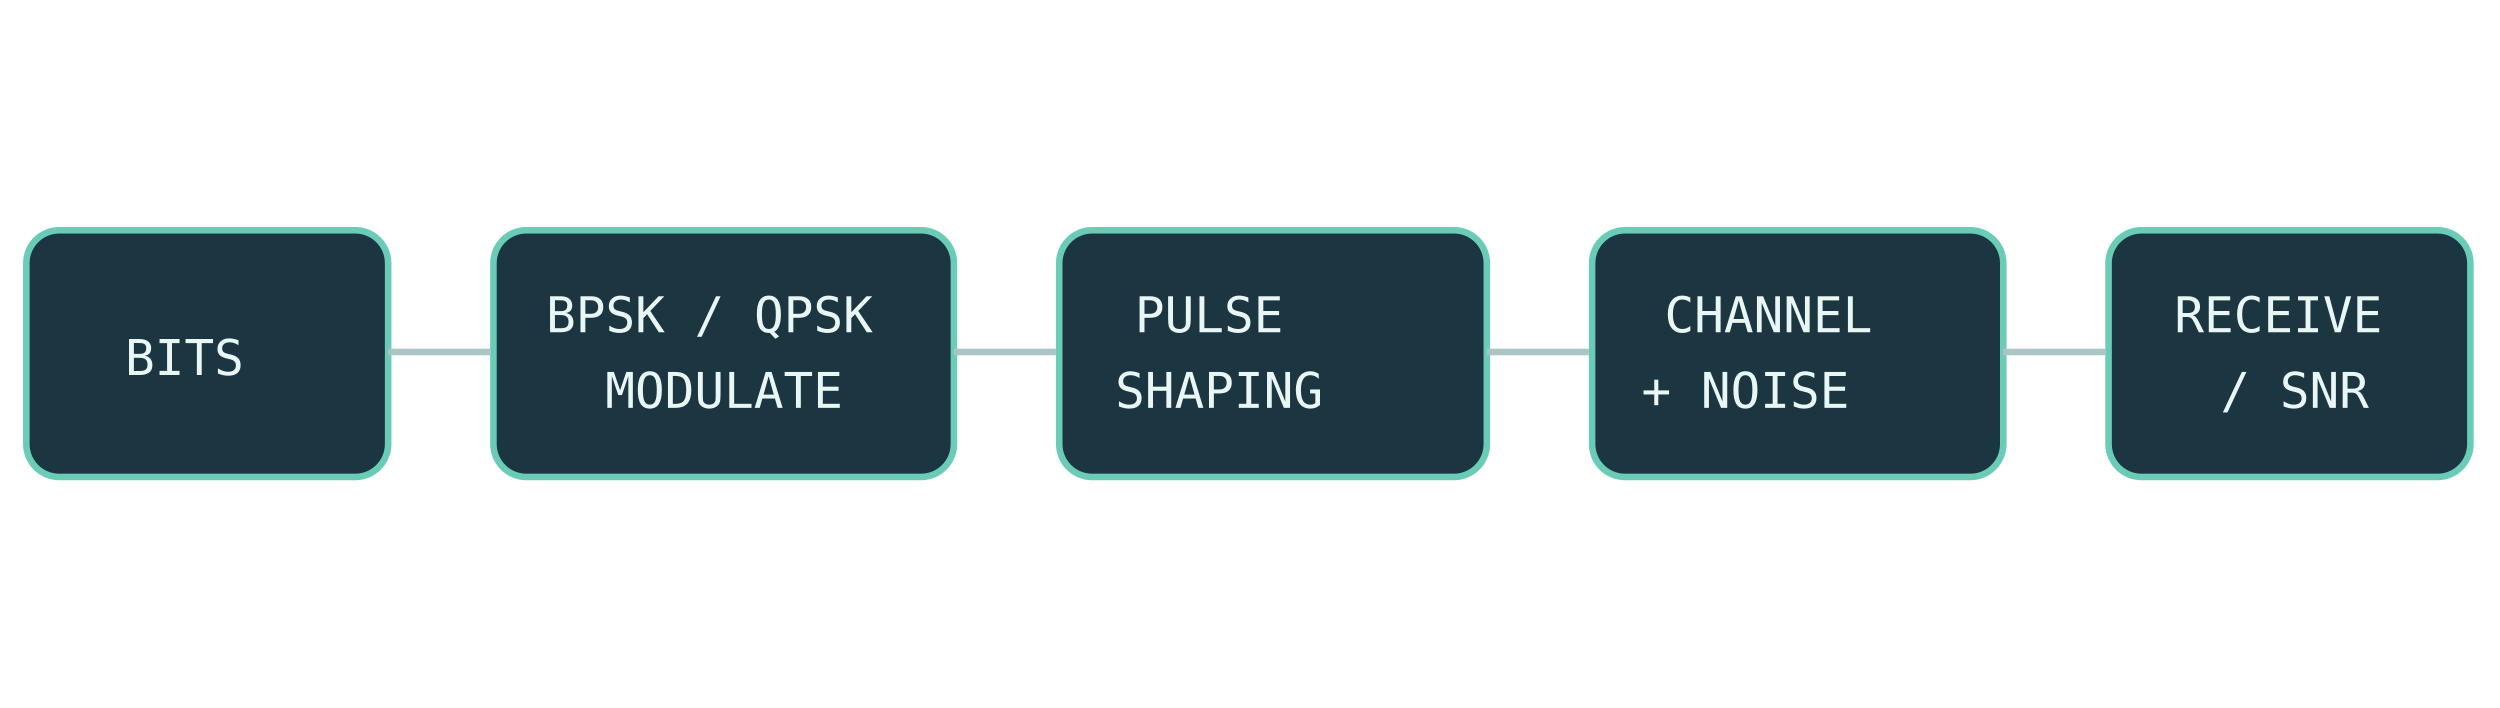
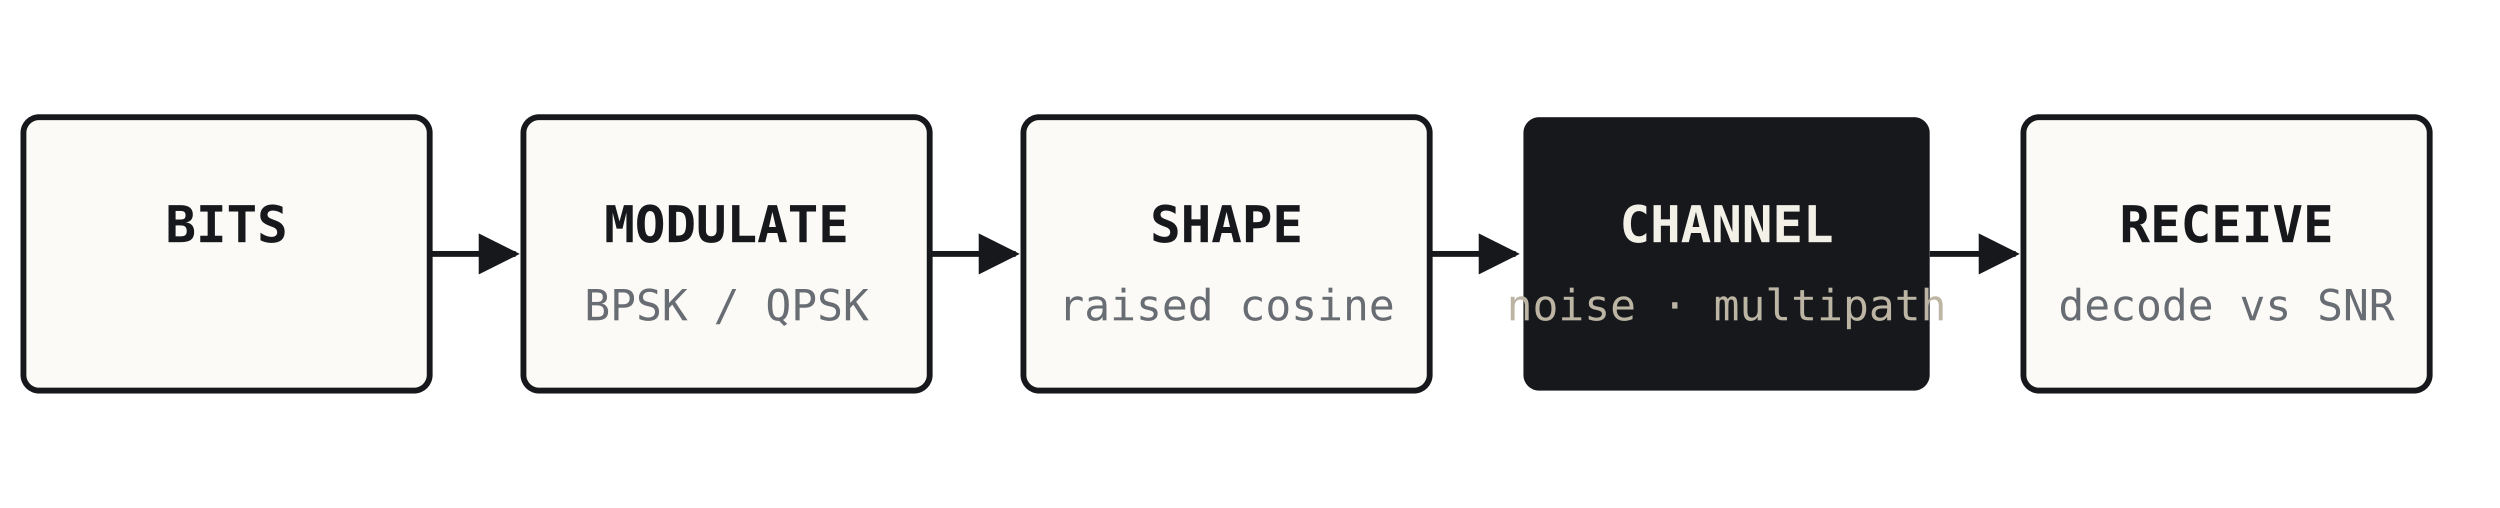
- <svg xmlns="http://www.w3.org/2000/svg" viewBox="0 0 760 215" role="img" aria-label="Illustrative communication-system chain: bits, BPSK or QPSK modulation, filtering, channel, receiver">
-   <style>text{font-family:monospace;fill:#e8f6f4;font-size:15px}.box{fill:#1b3541;stroke:#6accb7;stroke-width:2;rx:10}.arrow{stroke:#a9c6c5;stroke-width:2}</style>
-   <rect class="box" x="8" y="70" width="110" height="75" />
-   <text x="38" y="114">BITS</text>
-   <rect class="box" x="150" y="70" width="140" height="75" />
-   <text x="166" y="101">BPSK / QPSK</text>
-   <text x="184" y="124">MODULATE</text>
-   <rect class="box" x="322" y="70" width="130" height="75" />
-   <text x="345" y="101">PULSE</text>
-   <text x="339" y="124">SHAPING</text>
-   <rect class="box" x="484" y="70" width="125" height="75" />
-   <text x="506" y="101">CHANNEL</text>
-   <text x="499" y="124">+ NOISE</text>
-   <rect class="box" x="641" y="70" width="110" height="75" />
-   <text x="661" y="101">RECEIVE</text>
-   <text x="675" y="124">/ SNR</text>
-   <g class="arrow">
-     <path d="M118 107H149 M290 107H321 M452 107H483 M609 107H640" />
-   </g>
+ <svg xmlns="http://www.w3.org/2000/svg" viewBox="0 0 640 130" role="img" aria-label="Communication chain: bits, BPSK or QPSK modulation, pulse shaping, noisy channel, receiver">
+   <style>.b{fill:#fbfaf6;stroke:#16181c;stroke-width:1.5}.k{fill:#16181c}.t{font:600 13px "IBM Plex Mono",monospace;fill:#16181c}.s{font:400 11px "IBM Plex Mono",monospace;fill:#686c73}.w{font:600 13px "IBM Plex Mono",monospace;fill:#f3f0e8}.a{stroke:#16181c;stroke-width:1.5;fill:none}.o{stroke:#d9480f;stroke-width:1.5;fill:none;stroke-dasharray:4 3}.os{font:400 11px "IBM Plex Mono",monospace;fill:#b23a0b}</style>
+   <defs>
+     <marker id="ah" viewBox="0 0 10 10" refX="9" refY="5" markerWidth="7" markerHeight="7" orient="auto">
+       <path d="M0 0L10 5L0 10z" fill="#16181c" />
+     </marker>
+   </defs>
+   <rect class="b" x="6" y="30" width="104" height="70" rx="4" />
+   <text class="t" x="58" y="62" text-anchor="middle">BITS</text>
+   <path class="a" d="M110 65H132" marker-end="url(#ah)" />
+   <rect class="b" x="134" y="30" width="104" height="70" rx="4" />
+   <text class="t" x="186" y="62" text-anchor="middle">MODULATE</text>
+   <text class="s" x="186" y="82" text-anchor="middle">BPSK / QPSK</text>
+   <path class="a" d="M238 65H260" marker-end="url(#ah)" />
+   <rect class="b" x="262" y="30" width="104" height="70" rx="4" />
+   <text class="t" x="314" y="62" text-anchor="middle">SHAPE</text>
+   <text class="s" x="314" y="82" text-anchor="middle">raised cosine</text>
+   <path class="a" d="M366 65H388" marker-end="url(#ah)" />
+   <rect class="k" x="390" y="30" width="104" height="70" rx="4" />
+   <text class="w" x="442" y="62" text-anchor="middle">CHANNEL</text>
+   <text class="s" x="442" y="82" text-anchor="middle" style="fill:#bdb5a4">noise · multipath</text>
+   <path class="a" d="M494 65H516" marker-end="url(#ah)" />
+   <rect class="b" x="518" y="30" width="104" height="70" rx="4" />
+   <text class="t" x="570" y="62" text-anchor="middle">RECEIVE</text>
+   <text class="s" x="570" y="82" text-anchor="middle">decode vs SNR</text>
</svg>
